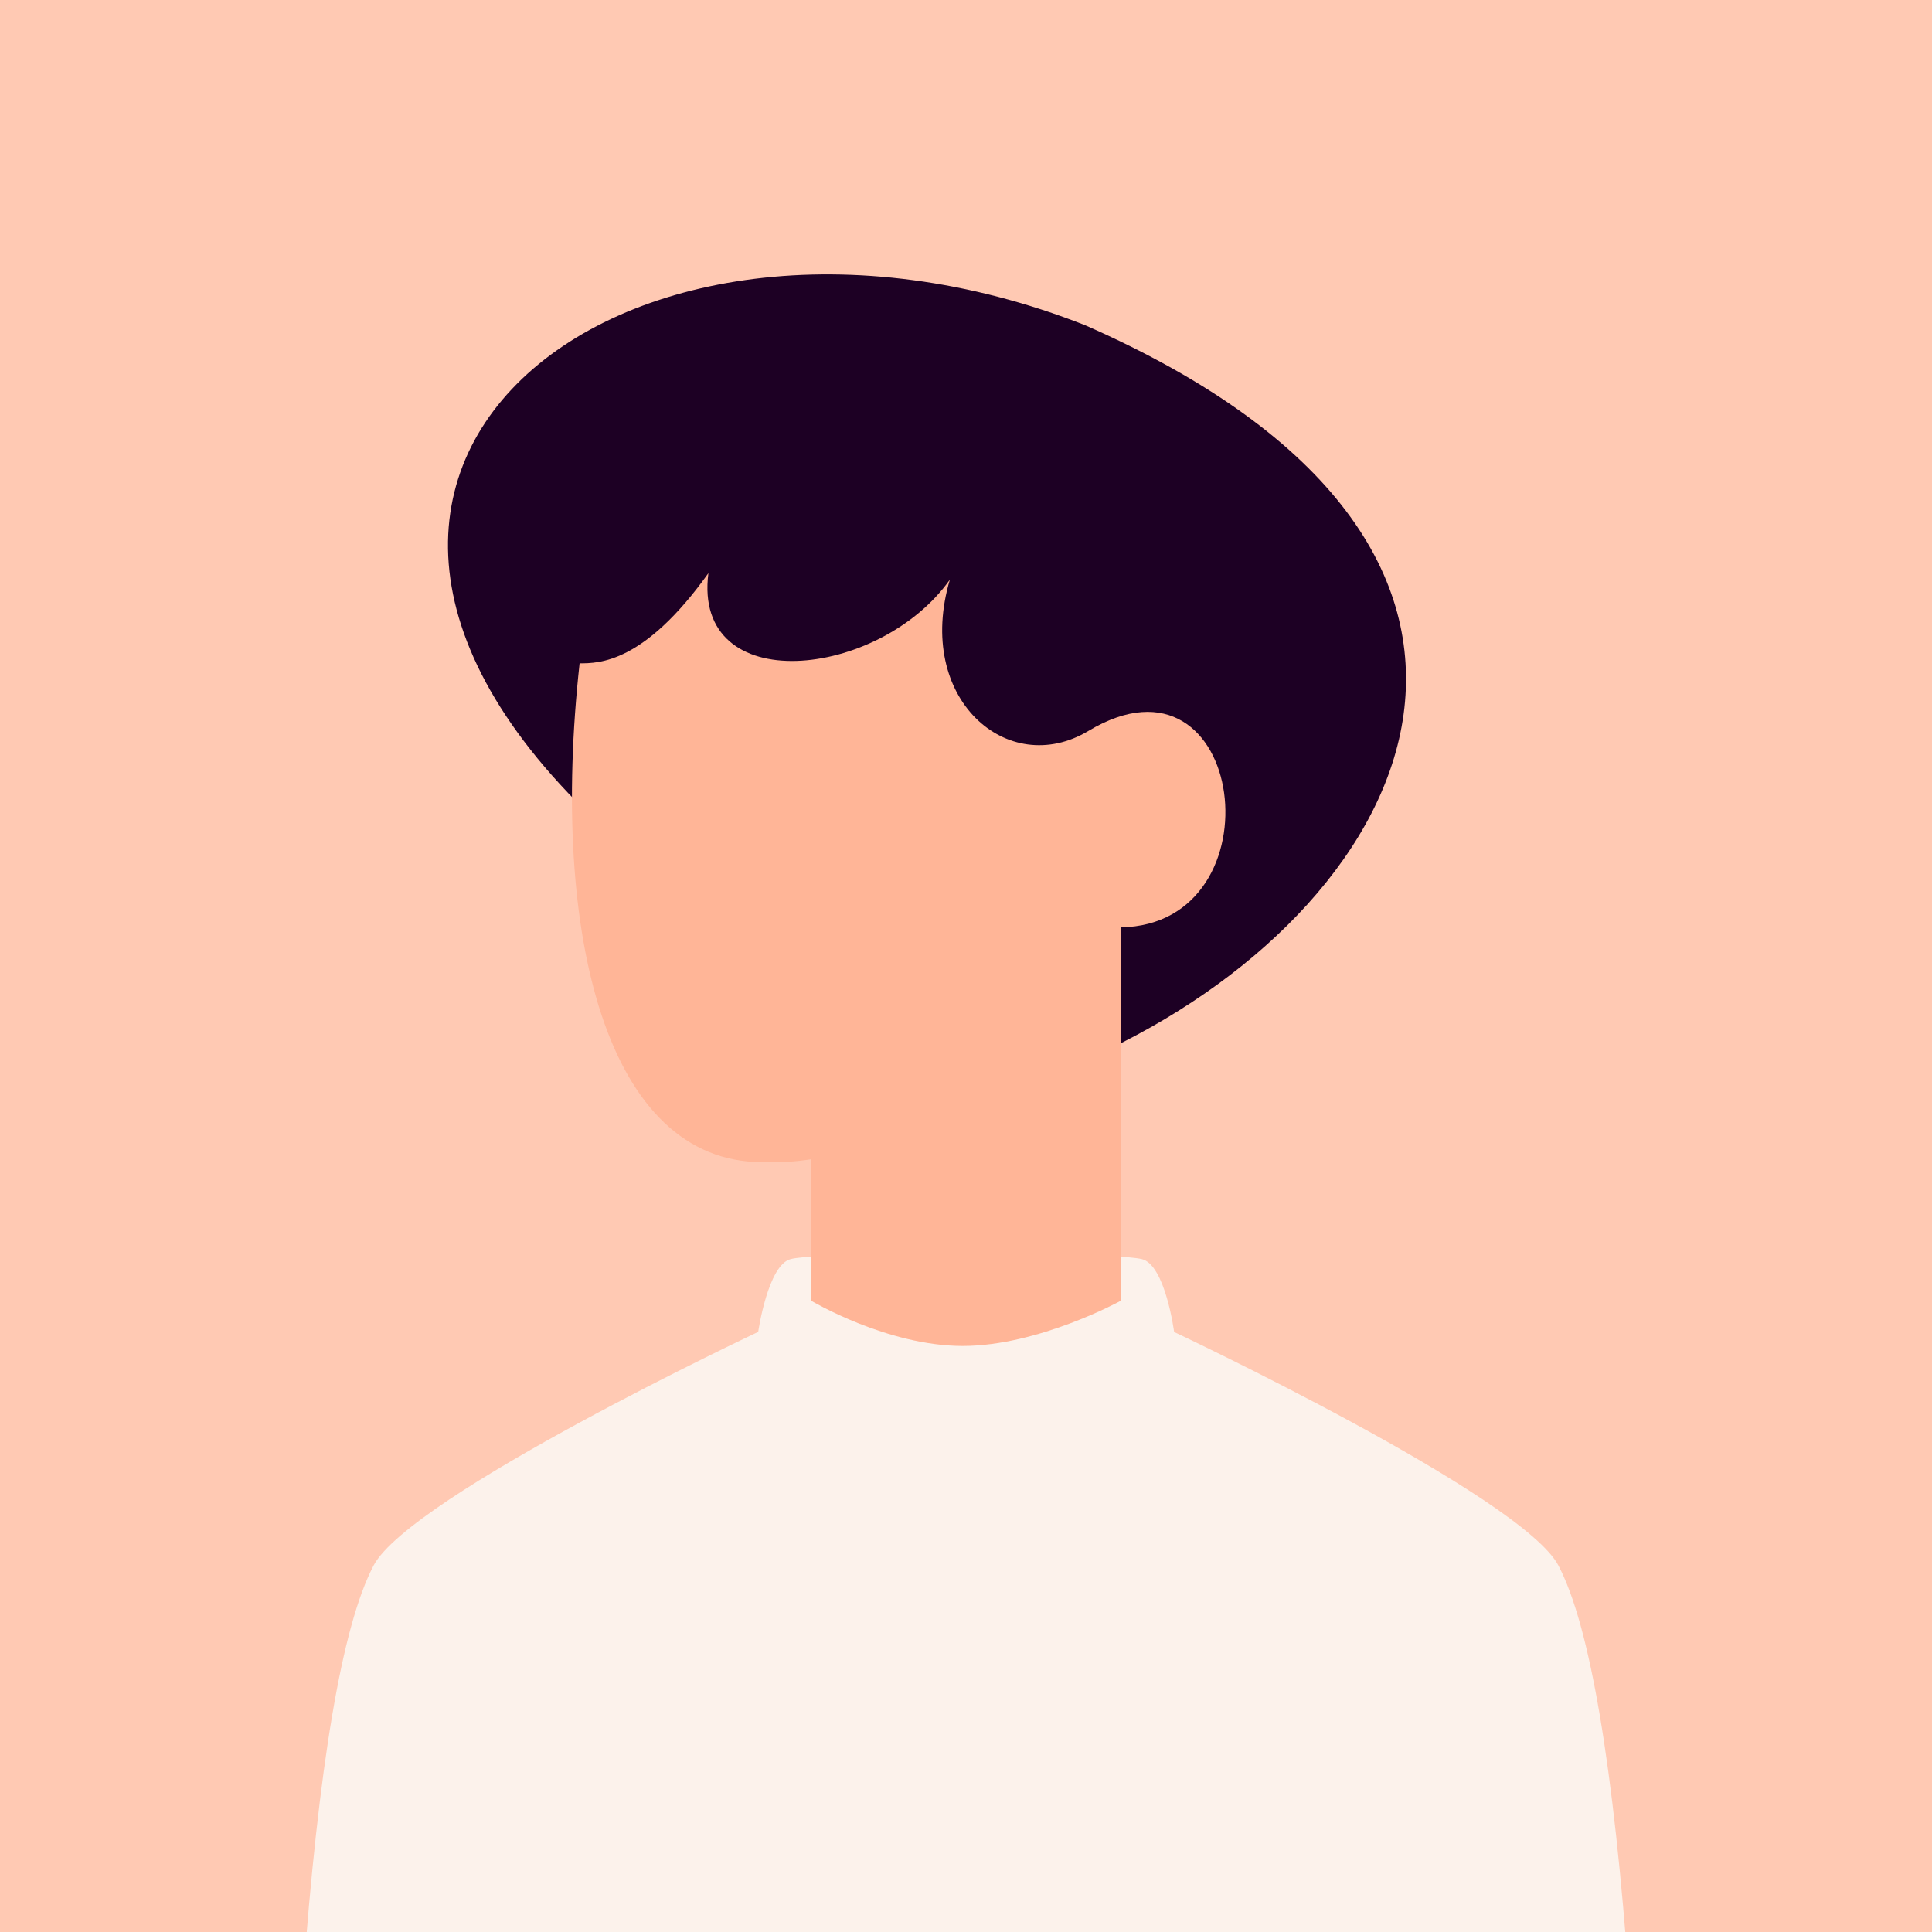
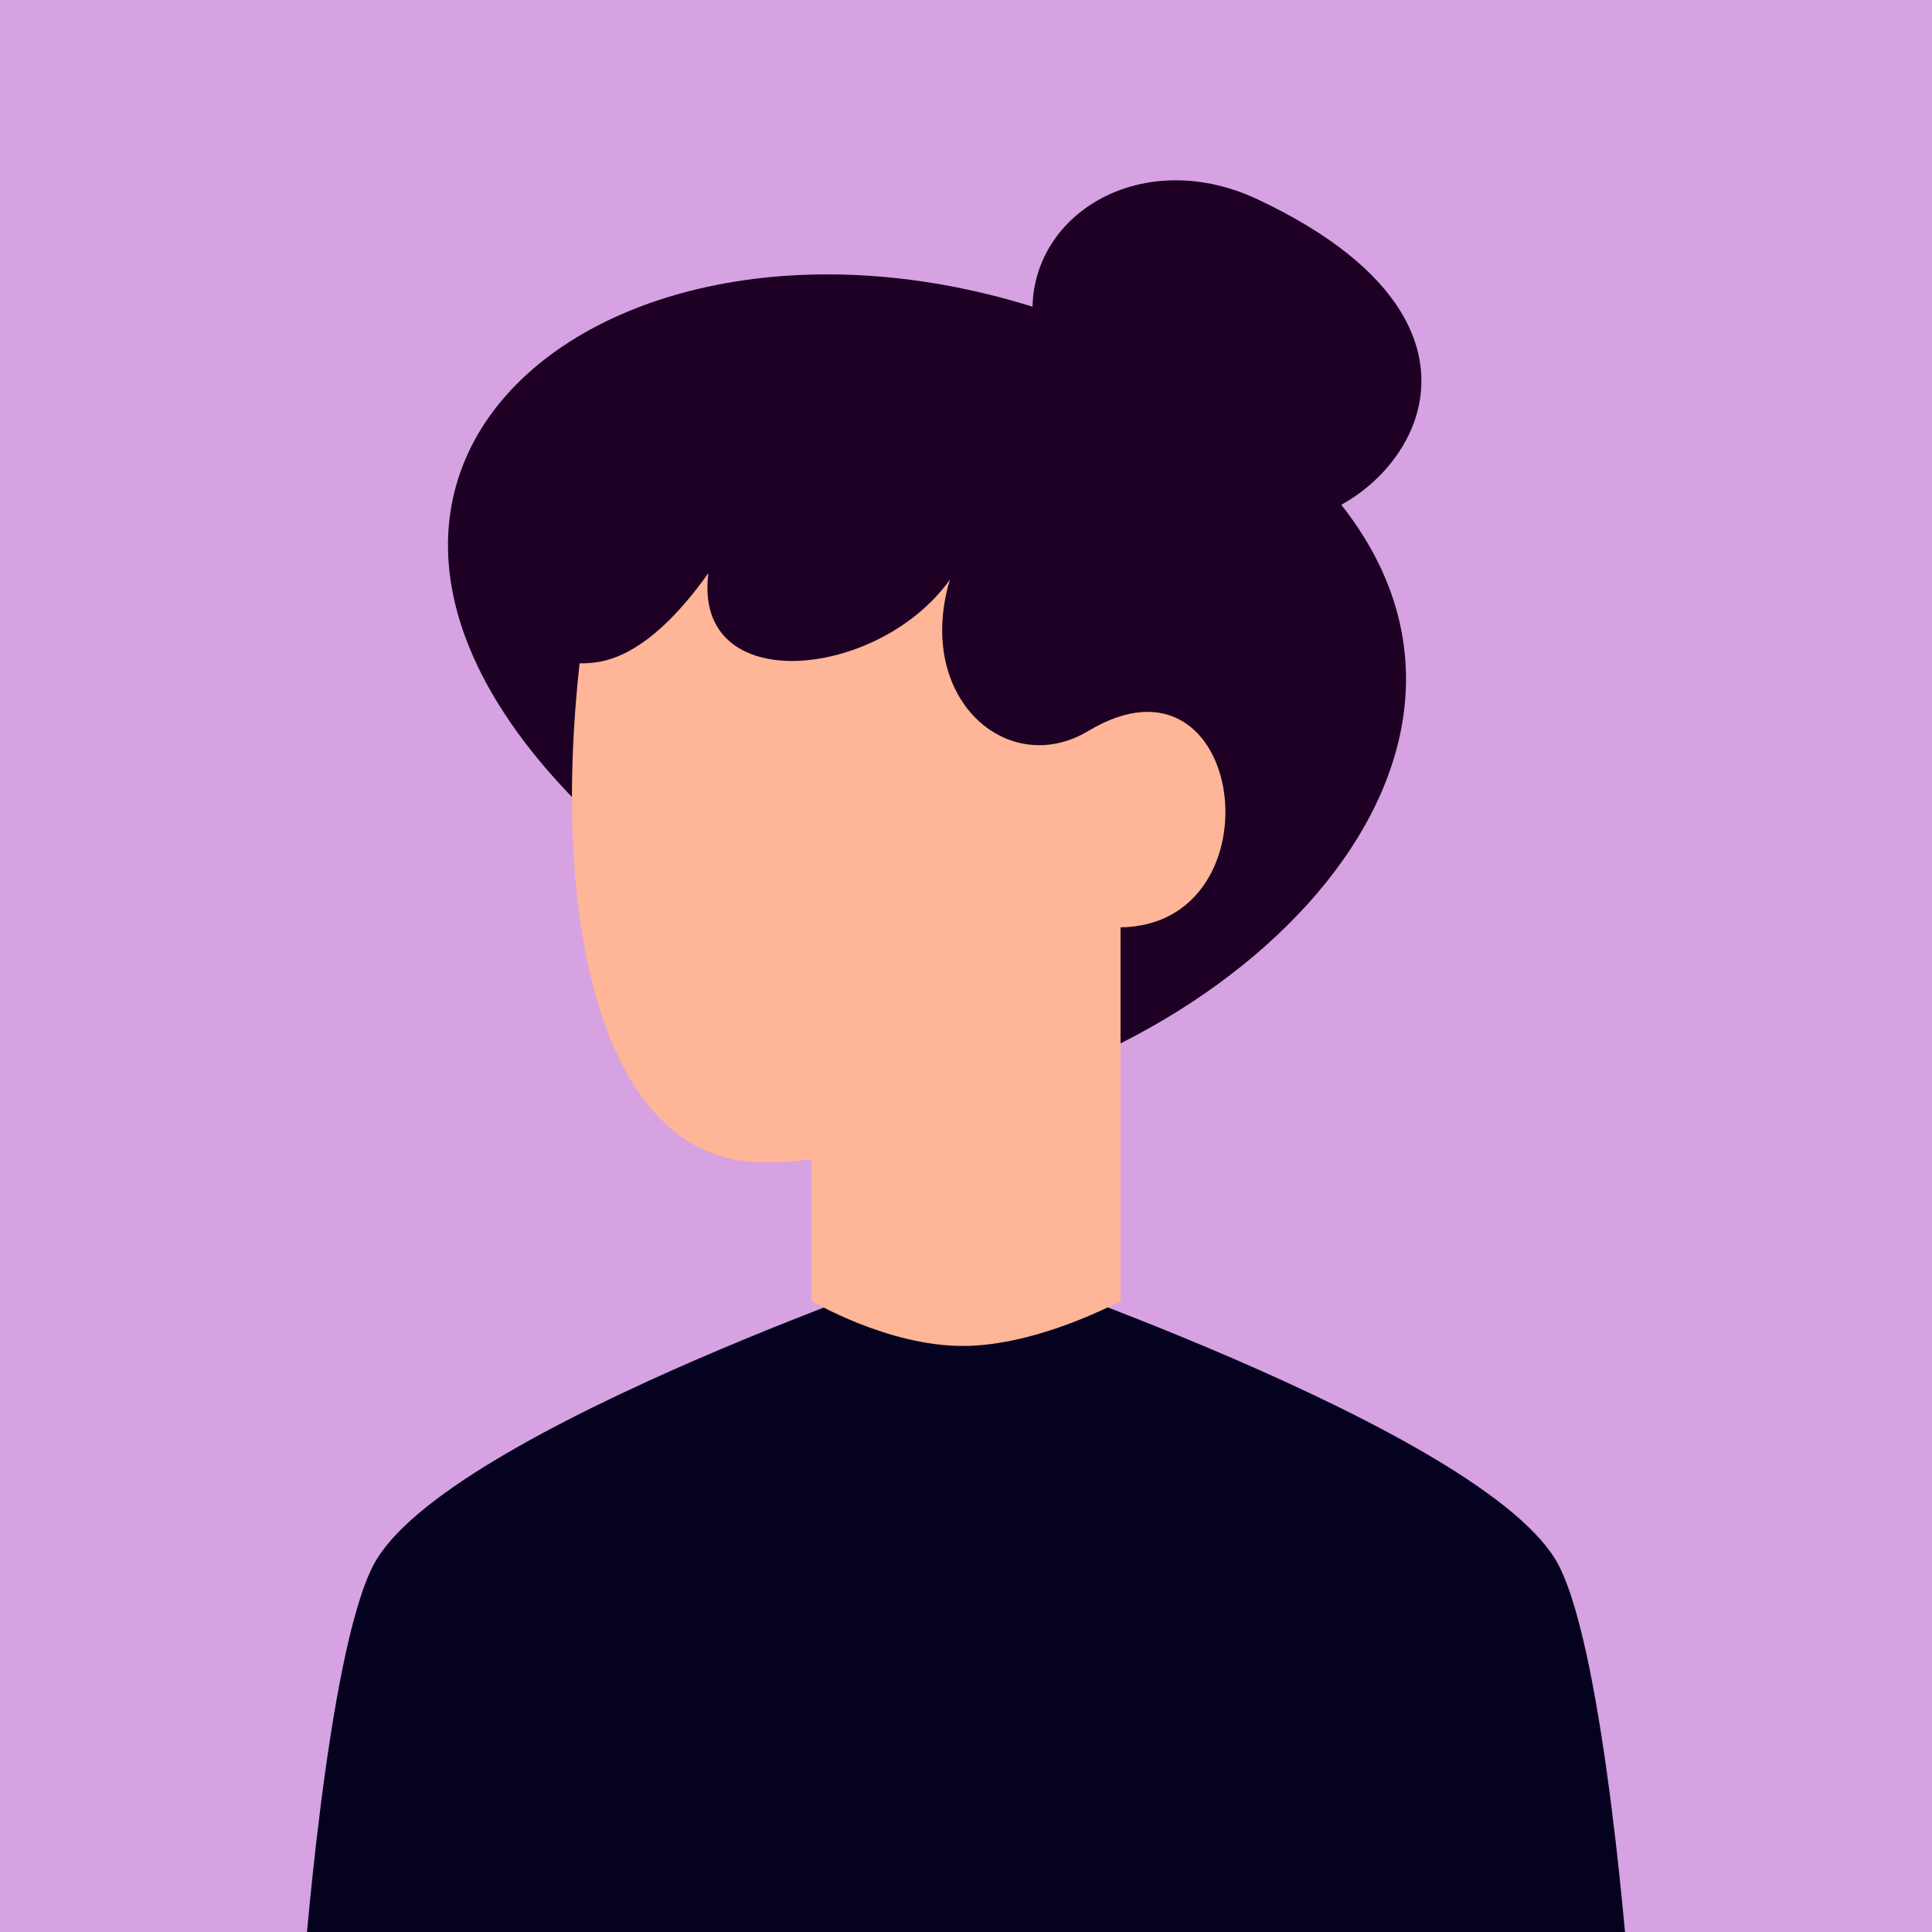
<svg xmlns="http://www.w3.org/2000/svg" width="200" height="200" viewBox="0 0 200 200" fill="none">
-   <rect width="200" height="200" fill="#FFC9B3" />
+   <rect width="200" height="200" fill="#D6A2E2" />
  <path d="M114.667 108.667C100.345 115.547 98.255 115.179 66.667 89.333C19 50.333 64 14.667 112.333 33.667C164.667 56.667 147.134 93.071 114.667 108.667Z" fill="#1D0024" />
-   <path d="M78.488 137.878C78.488 137.878 79.494 130.933 81.853 130.339C84.211 129.744 97.997 129.672 98.009 132.339C98.009 132.828 98.483 138.072 100.055 138.072C101.627 138.072 102.031 132.825 102.034 132.339C102.047 129.672 115.752 129.775 118.19 130.339C120.628 130.903 121.545 137.887 121.545 137.887C121.545 137.887 157.545 154.838 161.333 162.074C164.592 168.296 167.037 182.741 168.667 205.407H31.333C32.963 182.741 35.407 168.296 38.667 162.074C42.455 154.841 78.488 137.878 78.488 137.878Z" fill="#FCF2EB" />
+   <path d="M107.243 35.133C104.576 23.467 117.221 14.514 130.243 20.66C160.909 35.133 142.667 55.333 131.333 54C120 52.667 109.909 46.8 107.243 35.133Z" fill="#1D0024" />
+   <path d="M161.333 162C166.222 171.333 168.667 205.333 168.667 205.333H31.333C31.333 205.333 33.778 171.333 38.667 162C46 148 100 130 100 130C100 130 154 148 161.333 162Z" fill="#050220" />
  <path d="M116 134.667C116 134.667 107.489 139.333 99.66 139.333C91.831 139.333 84 134.667 84 134.667V120C82.316 120.266 80.609 120.368 78.905 120.303C62.913 120.301 56.883 97.007 60 68.667C62 68.667 66.667 68.667 73.333 59.333C71.667 72.333 91 70.333 98.333 60C94.667 72.333 104.333 80.667 112.667 75.667C129.007 65.862 132.681 95.751 116 96V134.667Z" fill="#FFB597" />
</svg>
